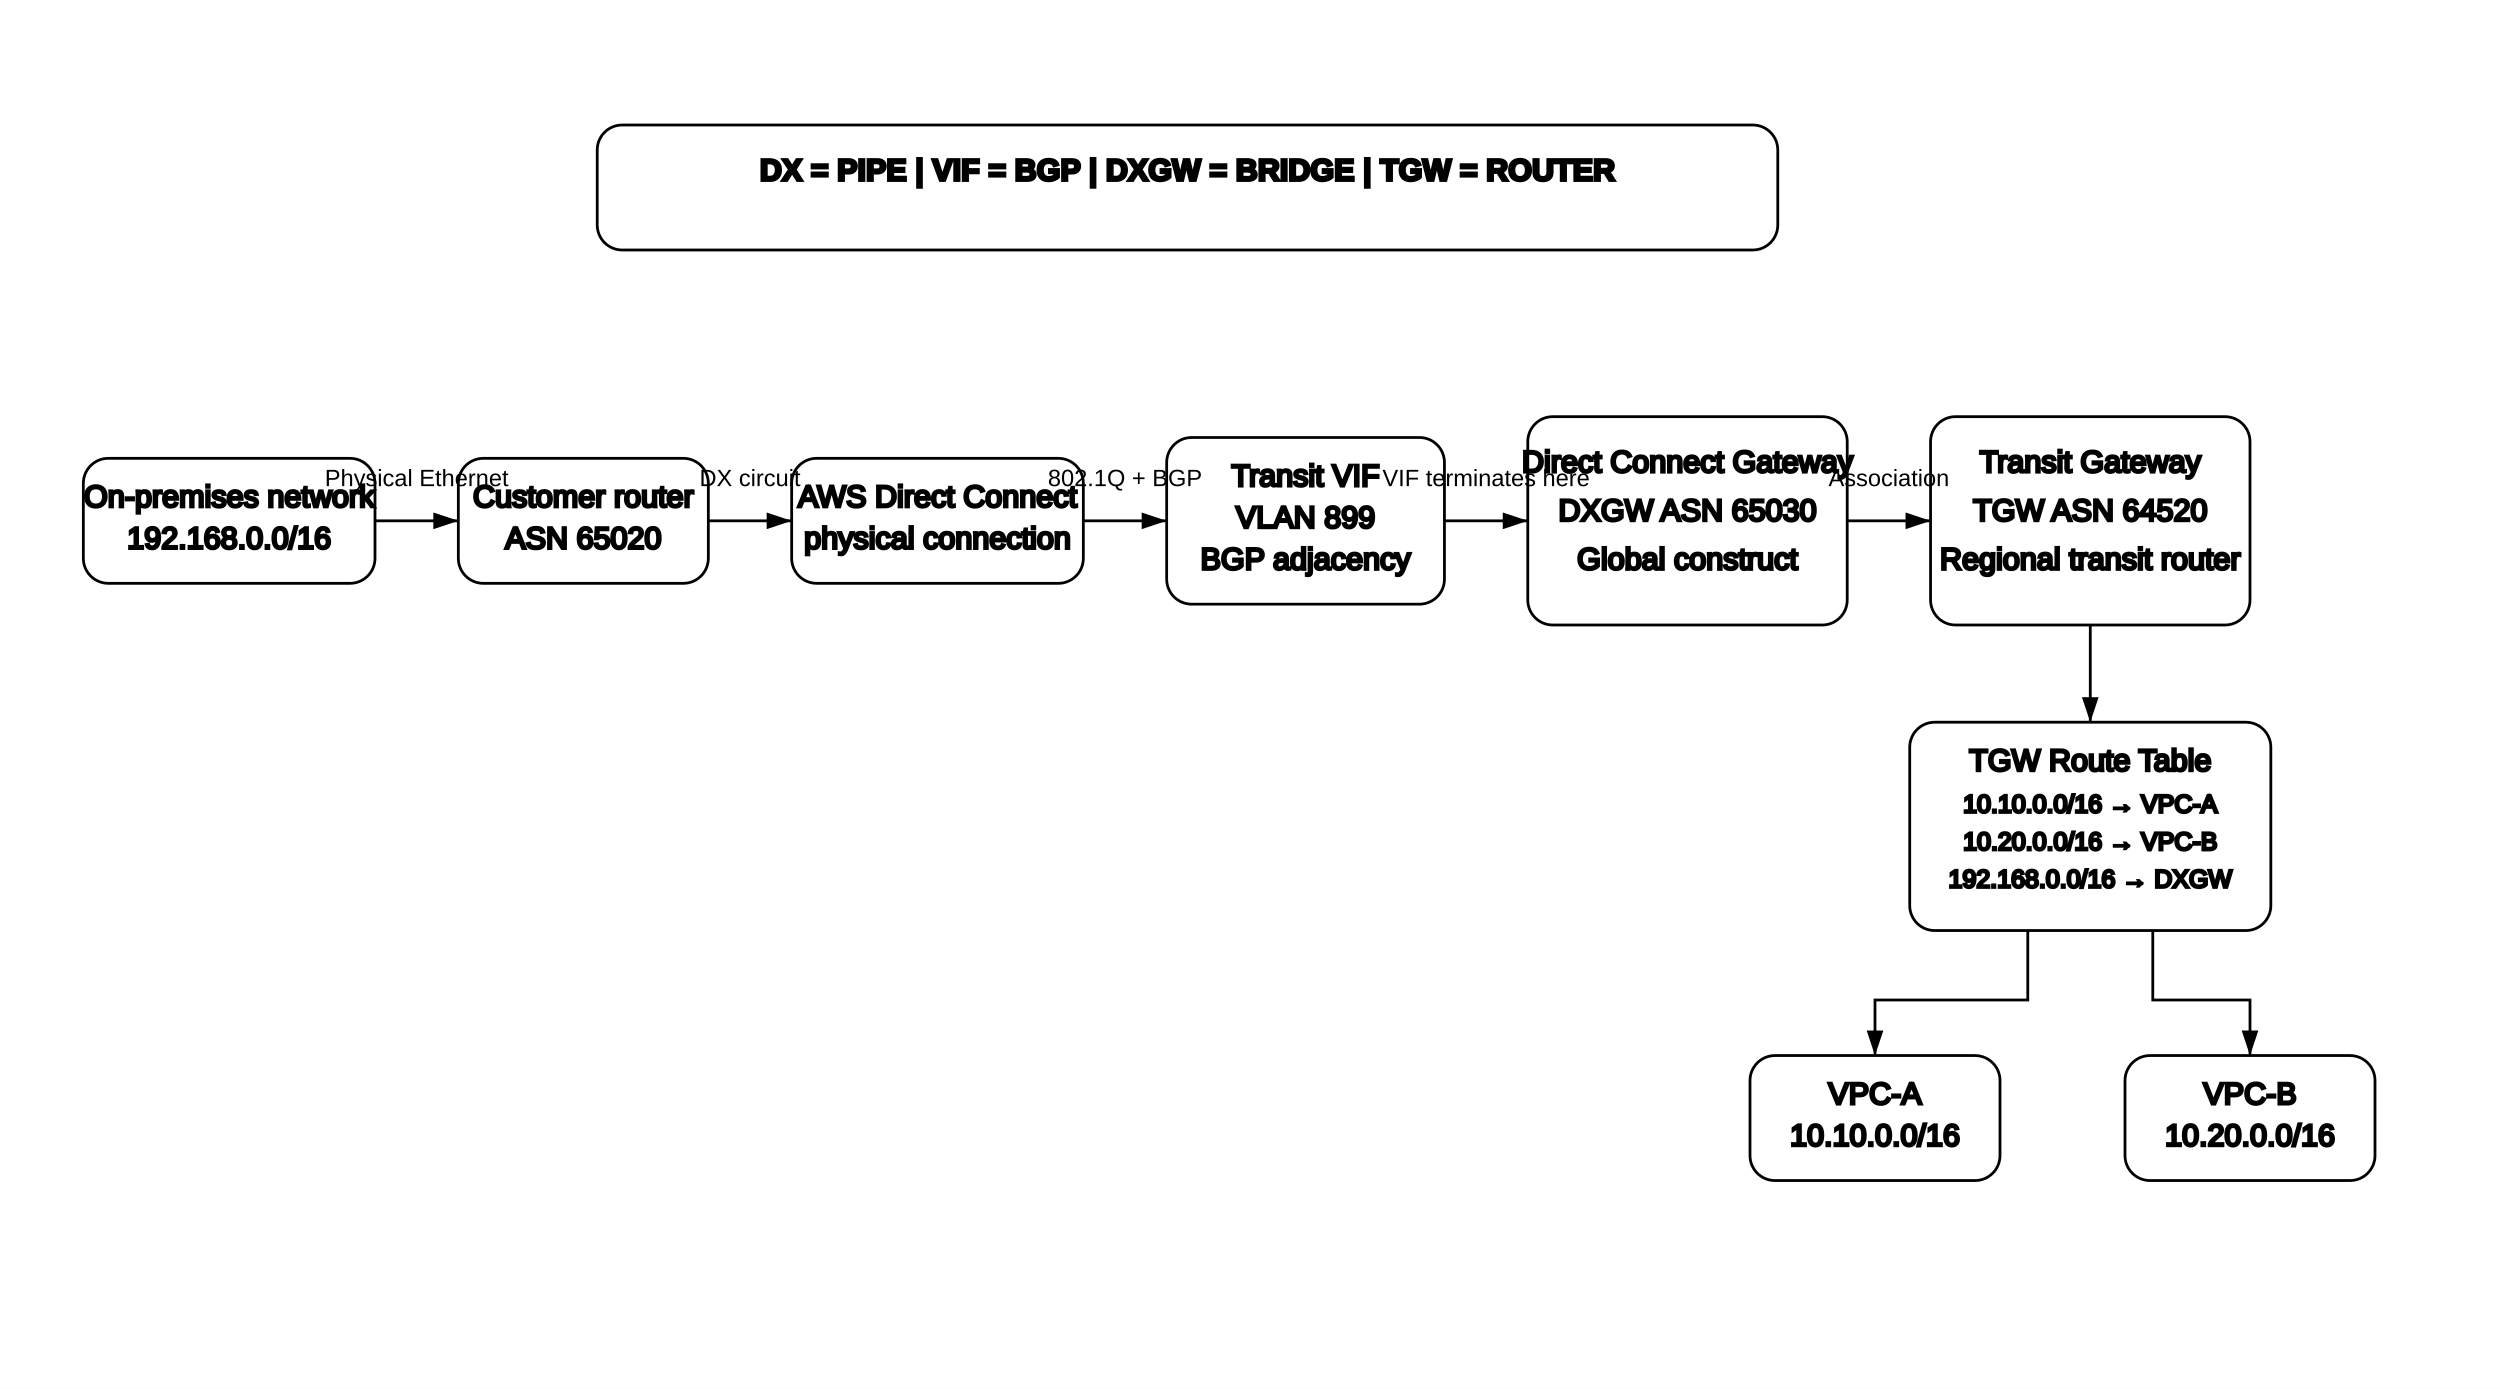
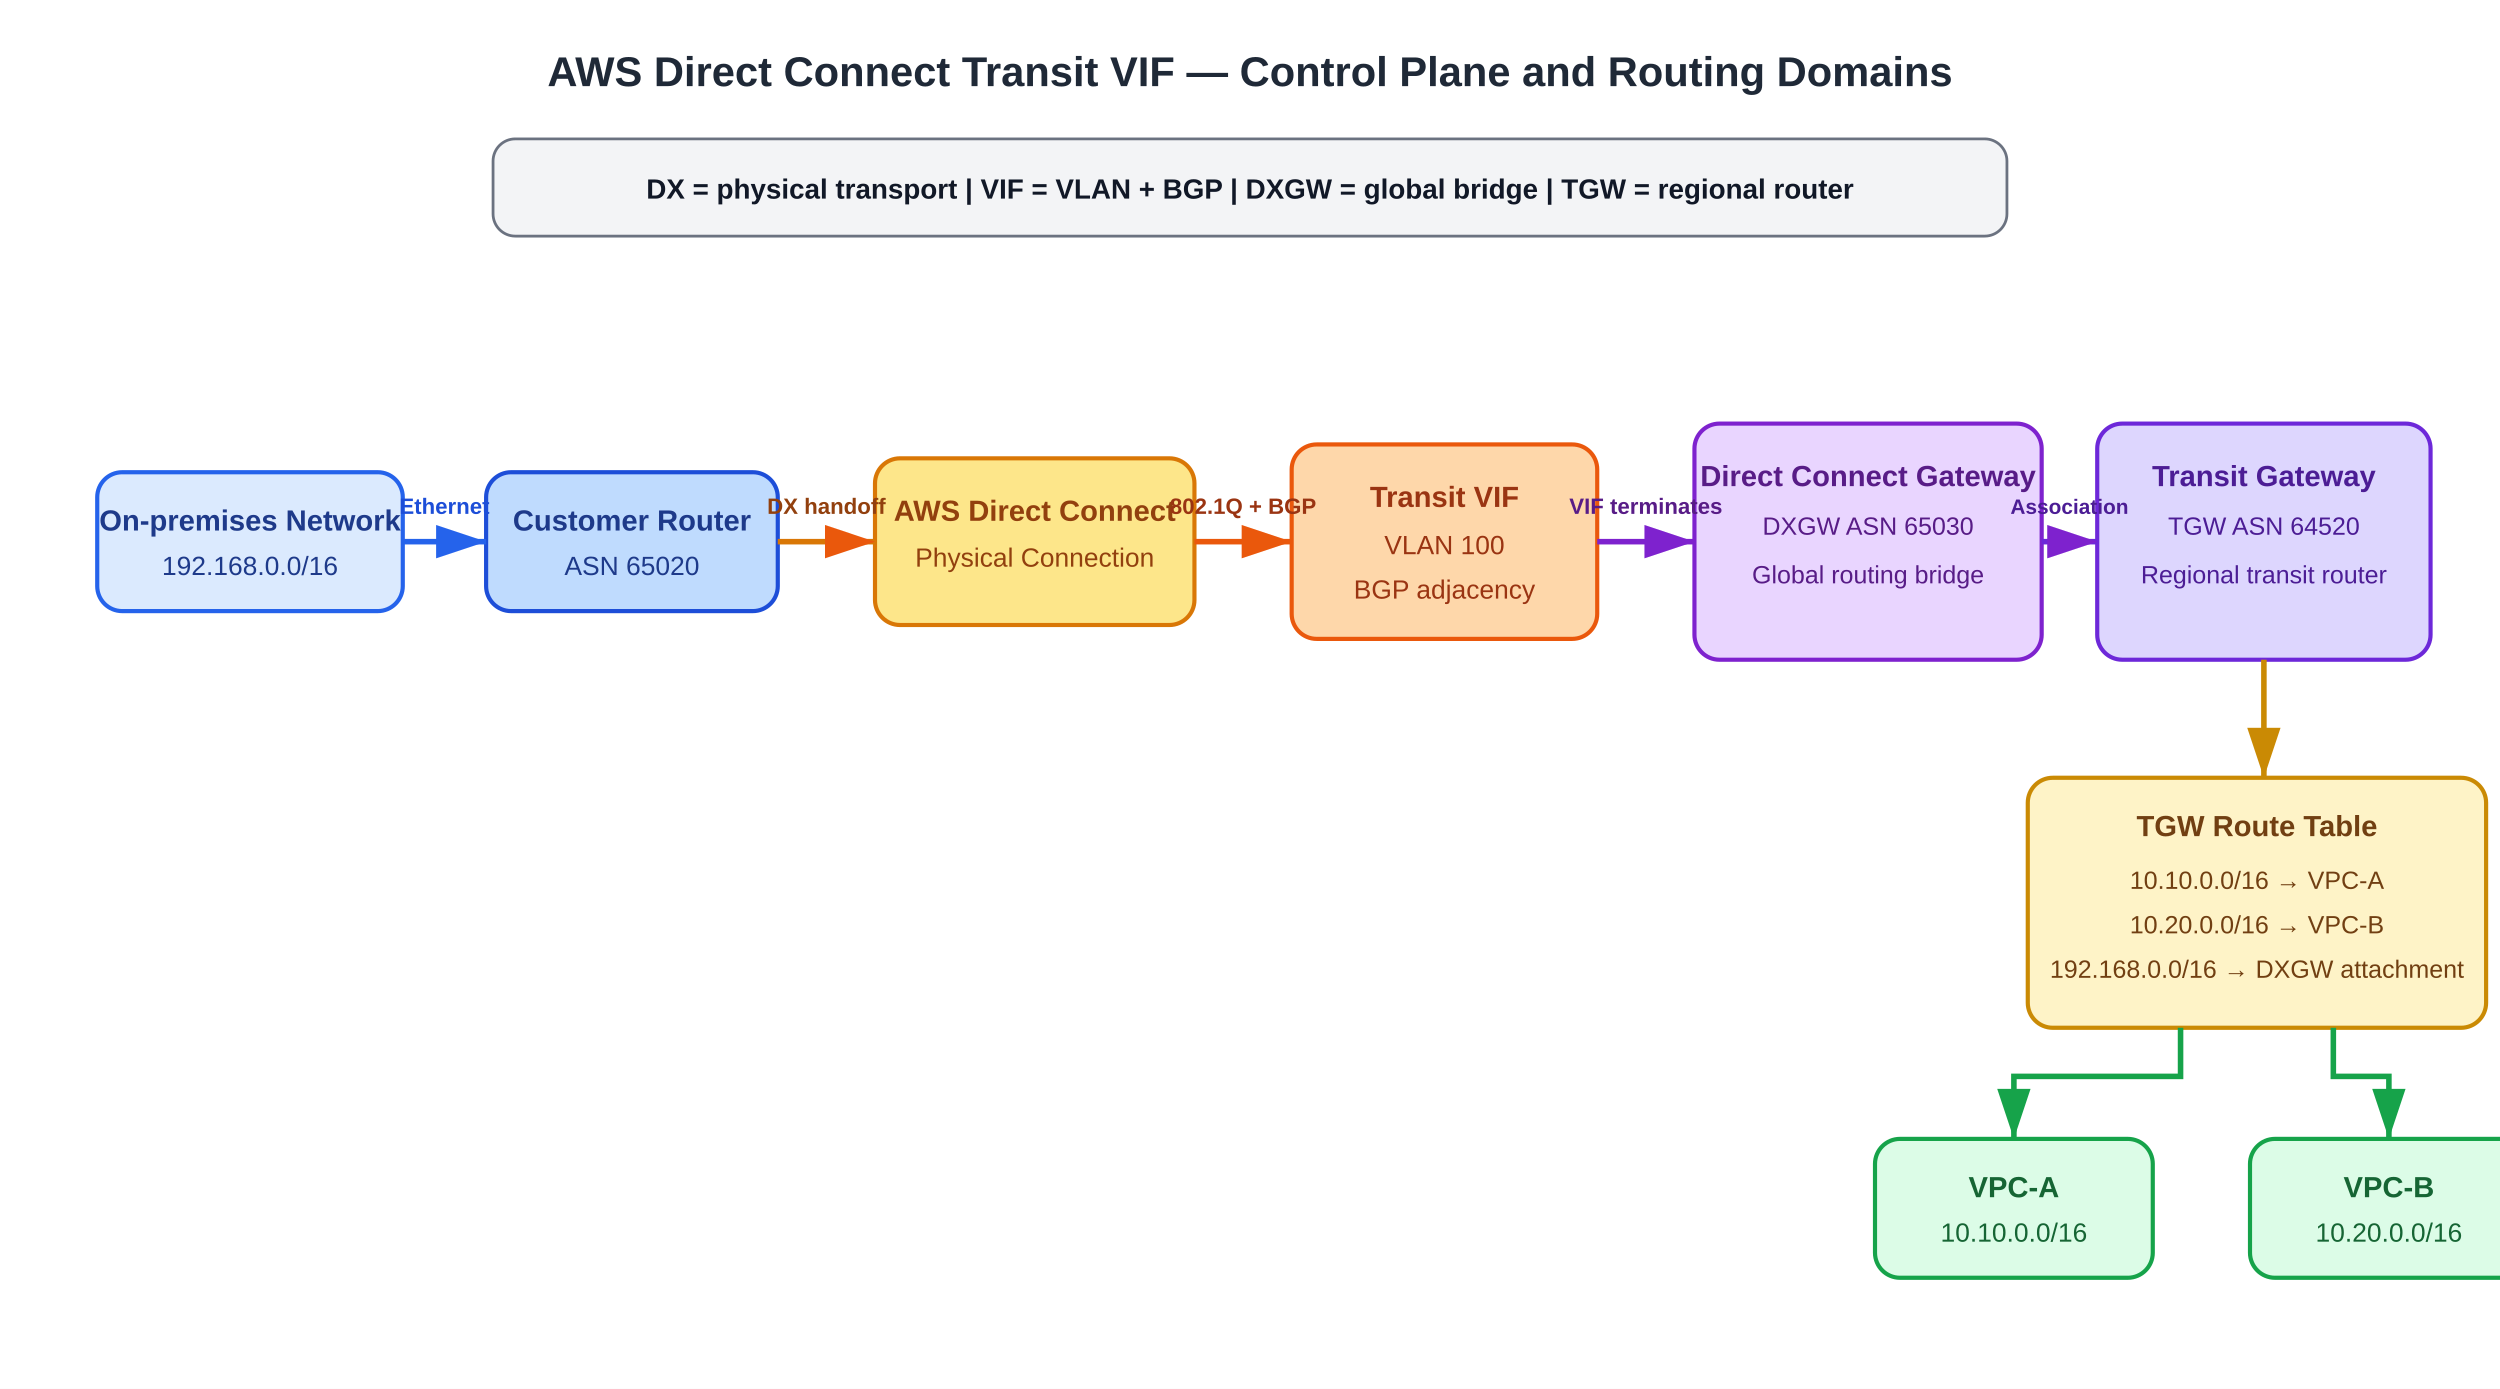
<svg xmlns="http://www.w3.org/2000/svg" width="1800" height="1000" viewBox="0 0 1800 1000">
  <defs>
-     <marker id="a" markerWidth="10" markerHeight="10" refX="9" refY="3" orient="auto">
-       <path d="M0,0 L0,6 L9,3 z" fill="black" />
+     <marker id="blue" markerWidth="10" markerHeight="10" refX="9" refY="3" orient="auto">
+       <path d="M0,0 L0,6 L9,3 z" fill="#2563eb" />
+     </marker>
+     <marker id="orange" markerWidth="10" markerHeight="10" refX="9" refY="3" orient="auto">
+       <path d="M0,0 L0,6 L9,3 z" fill="#ea580c" />
+     </marker>
+     <marker id="purple" markerWidth="10" markerHeight="10" refX="9" refY="3" orient="auto">
+       <path d="M0,0 L0,6 L9,3 z" fill="#7e22ce" />
+     </marker>
+     <marker id="gold" markerWidth="10" markerHeight="10" refX="9" refY="3" orient="auto">
+       <path d="M0,0 L0,6 L9,3 z" fill="#ca8a04" />
+     </marker>
+     <marker id="green" markerWidth="10" markerHeight="10" refX="9" refY="3" orient="auto">
+       <path d="M0,0 L0,6 L9,3 z" fill="#16a34a" />
    </marker>
  </defs>
-   <rect width="1800" height="1000" fill="white" />
-   <g font-family="Arial" font-size="22" fill="none" stroke="black" stroke-width="2">
-     <rect x="430" y="90" width="850" height="90" rx="18" />
-     <text x="855" y="130" text-anchor="middle" fill="black" font-weight="bold">DX = PIPE | VIF = BGP | DXGW = BRIDGE | TGW = ROUTER</text>
-     <rect x="60" y="330" width="210" height="90" rx="18" />
-     <text x="165" y="365" text-anchor="middle" fill="black">On-premises network</text>
-     <text x="165" y="395" text-anchor="middle" fill="black">192.168.0.0/16</text>
-     <rect x="330" y="330" width="180" height="90" rx="18" />
-     <text x="420" y="365" text-anchor="middle" fill="black">Customer router</text>
-     <text x="420" y="395" text-anchor="middle" fill="black">ASN 65020</text>
-     <rect x="570" y="330" width="210" height="90" rx="18" />
-     <text x="675" y="365" text-anchor="middle" fill="black">AWS Direct Connect</text>
-     <text x="675" y="395" text-anchor="middle" fill="black">physical connection</text>
-     <rect x="840" y="315" width="200" height="120" rx="18" />
-     <text x="940" y="350" text-anchor="middle" fill="black">Transit VIF</text>
-     <text x="940" y="380" text-anchor="middle" fill="black">VLAN 899</text>
-     <text x="940" y="410" text-anchor="middle" fill="black">BGP adjacency</text>
-     <rect x="1100" y="300" width="230" height="150" rx="18" />
-     <text x="1215" y="340" text-anchor="middle" fill="black">Direct Connect Gateway</text>
-     <text x="1215" y="375" text-anchor="middle" fill="black">DXGW ASN 65030</text>
-     <text x="1215" y="410" text-anchor="middle" fill="black">Global construct</text>
-     <rect x="1390" y="300" width="230" height="150" rx="18" />
-     <text x="1505" y="340" text-anchor="middle" fill="black">Transit Gateway</text>
-     <text x="1505" y="375" text-anchor="middle" fill="black">TGW ASN 64520</text>
-     <text x="1505" y="410" text-anchor="middle" fill="black">Regional transit router</text>
-     <rect x="1375" y="520" width="260" height="150" rx="18" />
-     <text x="1505" y="555" text-anchor="middle" fill="black">TGW Route Table</text>
-     <text x="1505" y="585" text-anchor="middle" fill="black" font-size="18">10.10.0.0/16 → VPC-A</text>
-     <text x="1505" y="612" text-anchor="middle" fill="black" font-size="18">10.20.0.0/16 → VPC-B</text>
-     <text x="1505" y="639" text-anchor="middle" fill="black" font-size="18">192.168.0.0/16 → DXGW</text>
-     <rect x="1260" y="760" width="180" height="90" rx="18" />
-     <text x="1350" y="795" text-anchor="middle" fill="black">VPC-A</text>
-     <text x="1350" y="825" text-anchor="middle" fill="black">10.10.0.0/16</text>
-     <rect x="1530" y="760" width="180" height="90" rx="18" />
-     <text x="1620" y="795" text-anchor="middle" fill="black">VPC-B</text>
-     <text x="1620" y="825" text-anchor="middle" fill="black">10.20.0.0/16</text>
-     <path d="M270 375 H330" marker-end="url(#a)" />
-     <path d="M510 375 H570" marker-end="url(#a)" />
-     <path d="M780 375 H840" marker-end="url(#a)" />
-     <path d="M1040 375 H1100" marker-end="url(#a)" />
-     <path d="M1330 375 H1390" marker-end="url(#a)" />
-     <path d="M1505 450 V520" marker-end="url(#a)" />
-     <path d="M1460 670 V720 H1350 V760" marker-end="url(#a)" />
-     <path d="M1550 670 V720 H1620 V760" marker-end="url(#a)" />
-   </g>
-   <g font-family="Arial" font-size="17" fill="black">
-     <text x="300" y="350" text-anchor="middle">Physical Ethernet</text>
-     <text x="540" y="350" text-anchor="middle">DX circuit</text>
-     <text x="810" y="350" text-anchor="middle">802.1Q + BGP</text>
-     <text x="1070" y="350" text-anchor="middle">VIF terminates here</text>
-     <text x="1360" y="350" text-anchor="middle">Association</text>
+   <rect width="1800" height="1000" fill="#ffffff" />
+   <g font-family="Arial,Helvetica,sans-serif">
+     <text x="900" y="62" text-anchor="middle" font-size="30" font-weight="700" fill="#1f2937">AWS Direct Connect Transit VIF — Control Plane and Routing Domains</text>
+     <rect x="355" y="100" width="1090" height="70" rx="16" fill="#f3f4f6" stroke="#6b7280" stroke-width="2" />
+     <text x="900" y="143" text-anchor="middle" font-size="20" font-weight="700" fill="#111827">DX = physical transport  |  VIF = VLAN + BGP  |  DXGW = global bridge  |  TGW = regional router</text>
+     <rect x="70" y="340" width="220" height="100" rx="18" fill="#dbeafe" stroke="#2563eb" stroke-width="3" />
+     <text x="180" y="382" text-anchor="middle" font-size="21" font-weight="700" fill="#1e3a8a">On-premises Network</text>
+     <text x="180" y="414" text-anchor="middle" font-size="19" fill="#1e3a8a">192.168.0.0/16</text>
+     <rect x="350" y="340" width="210" height="100" rx="18" fill="#bfdbfe" stroke="#1d4ed8" stroke-width="3" />
+     <text x="455" y="382" text-anchor="middle" font-size="21" font-weight="700" fill="#1e3a8a">Customer Router</text>
+     <text x="455" y="414" text-anchor="middle" font-size="19" fill="#1e3a8a">ASN 65020</text>
+     <rect x="630" y="330" width="230" height="120" rx="18" fill="#fde68a" stroke="#d97706" stroke-width="3" />
+     <text x="745" y="375" text-anchor="middle" font-size="21" font-weight="700" fill="#92400e">AWS Direct Connect</text>
+     <text x="745" y="408" text-anchor="middle" font-size="19" fill="#92400e">Physical Connection</text>
+     <rect x="930" y="320" width="220" height="140" rx="18" fill="#fed7aa" stroke="#ea580c" stroke-width="3" />
+     <text x="1040" y="365" text-anchor="middle" font-size="21" font-weight="700" fill="#9a3412">Transit VIF</text>
+     <text x="1040" y="399" text-anchor="middle" font-size="19" fill="#9a3412">VLAN 100</text>
+     <text x="1040" y="431" text-anchor="middle" font-size="19" fill="#9a3412">BGP adjacency</text>
+     <rect x="1220" y="305" width="250" height="170" rx="18" fill="#e9d5ff" stroke="#7e22ce" stroke-width="3" />
+     <text x="1345" y="350" text-anchor="middle" font-size="21" font-weight="700" fill="#581c87">Direct Connect Gateway</text>
+     <text x="1345" y="385" text-anchor="middle" font-size="18" fill="#581c87">DXGW ASN 65030</text>
+     <text x="1345" y="420" text-anchor="middle" font-size="18" fill="#581c87">Global routing bridge</text>
+     <rect x="1510" y="305" width="240" height="170" rx="18" fill="#ddd6fe" stroke="#6d28d9" stroke-width="3" />
+     <text x="1630" y="350" text-anchor="middle" font-size="21" font-weight="700" fill="#4c1d95">Transit Gateway</text>
+     <text x="1630" y="385" text-anchor="middle" font-size="18" fill="#4c1d95">TGW ASN 64520</text>
+     <text x="1630" y="420" text-anchor="middle" font-size="18" fill="#4c1d95">Regional transit router</text>
+     <rect x="1460" y="560" width="330" height="180" rx="18" fill="#fef3c7" stroke="#ca8a04" stroke-width="3" />
+     <text x="1625" y="602" text-anchor="middle" font-size="21" font-weight="700" fill="#713f12">TGW Route Table</text>
+     <text x="1625" y="640" text-anchor="middle" font-size="18" fill="#713f12">10.10.0.0/16 → VPC-A</text>
+     <text x="1625" y="672" text-anchor="middle" font-size="18" fill="#713f12">10.20.0.0/16 → VPC-B</text>
+     <text x="1625" y="704" text-anchor="middle" font-size="18" fill="#713f12">192.168.0.0/16 → DXGW attachment</text>
+     <rect x="1350" y="820" width="200" height="100" rx="18" fill="#dcfce7" stroke="#16a34a" stroke-width="3" />
+     <text x="1450" y="862" text-anchor="middle" font-size="21" font-weight="700" fill="#166534">VPC-A</text>
+     <text x="1450" y="894" text-anchor="middle" font-size="19" fill="#166534">10.10.0.0/16</text>
+     <rect x="1620" y="820" width="200" height="100" rx="18" fill="#dcfce7" stroke="#16a34a" stroke-width="3" />
+     <text x="1720" y="862" text-anchor="middle" font-size="21" font-weight="700" fill="#166534">VPC-B</text>
+     <text x="1720" y="894" text-anchor="middle" font-size="19" fill="#166534">10.20.0.0/16</text>
+     <path d="M290 390 H350" fill="none" stroke="#2563eb" stroke-width="4" marker-end="url(#blue)" />
+     <path d="M560 390 H630" fill="none" stroke="#d97706" stroke-width="4" marker-end="url(#orange)" />
+     <path d="M860 390 H930" fill="none" stroke="#ea580c" stroke-width="4" marker-end="url(#orange)" />
+     <path d="M1150 390 H1220" fill="none" stroke="#7e22ce" stroke-width="4" marker-end="url(#purple)" />
+     <path d="M1470 390 H1510" fill="none" stroke="#6d28d9" stroke-width="4" marker-end="url(#purple)" />
+     <path d="M1630 475 V560" fill="none" stroke="#ca8a04" stroke-width="4" marker-end="url(#gold)" />
+     <path d="M1570 740 V775 H1450 V820" fill="none" stroke="#16a34a" stroke-width="4" marker-end="url(#green)" />
+     <path d="M1680 740 V775 H1720 V820" fill="none" stroke="#16a34a" stroke-width="4" marker-end="url(#green)" />
+     <text x="320" y="370" text-anchor="middle" font-size="16" font-weight="700" fill="#1d4ed8">Ethernet</text>
+     <text x="595" y="370" text-anchor="middle" font-size="16" font-weight="700" fill="#92400e">DX handoff</text>
+     <text x="895" y="370" text-anchor="middle" font-size="16" font-weight="700" fill="#9a3412">802.1Q + BGP</text>
+     <text x="1185" y="370" text-anchor="middle" font-size="16" font-weight="700" fill="#581c87">VIF terminates</text>
+     <text x="1490" y="370" text-anchor="middle" font-size="15" font-weight="700" fill="#4c1d95">Association</text>
  </g>
</svg>
